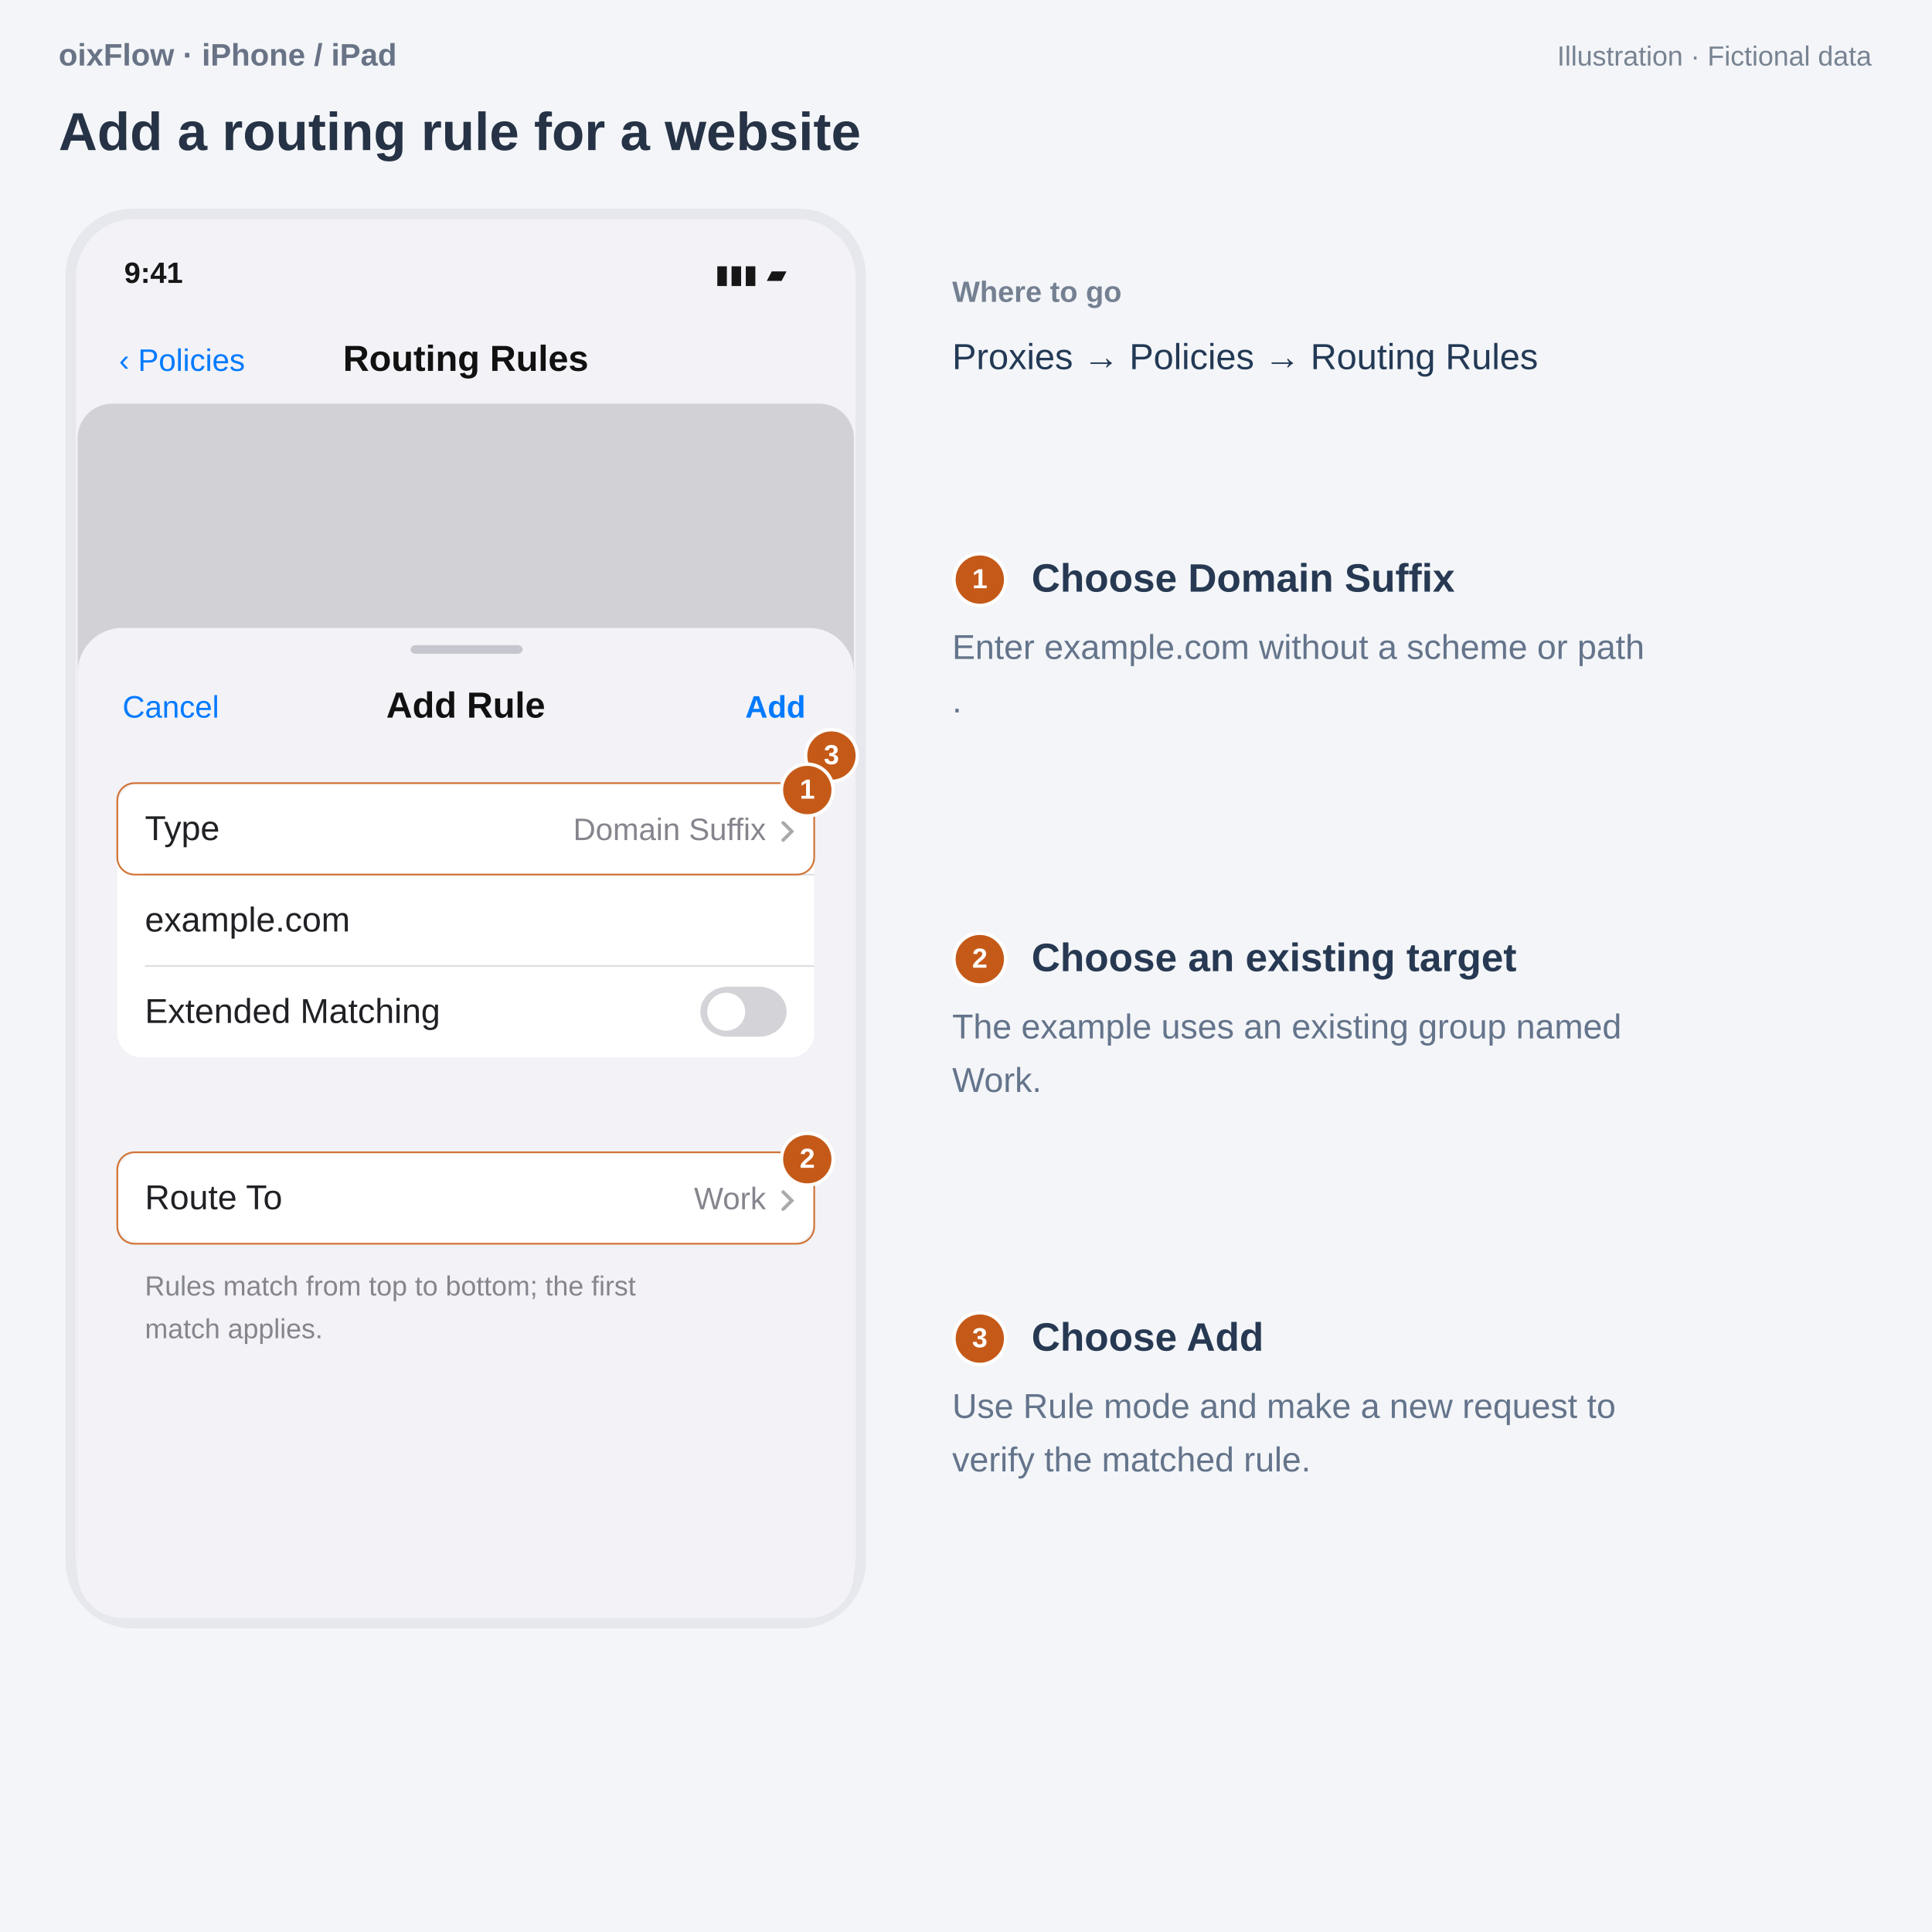
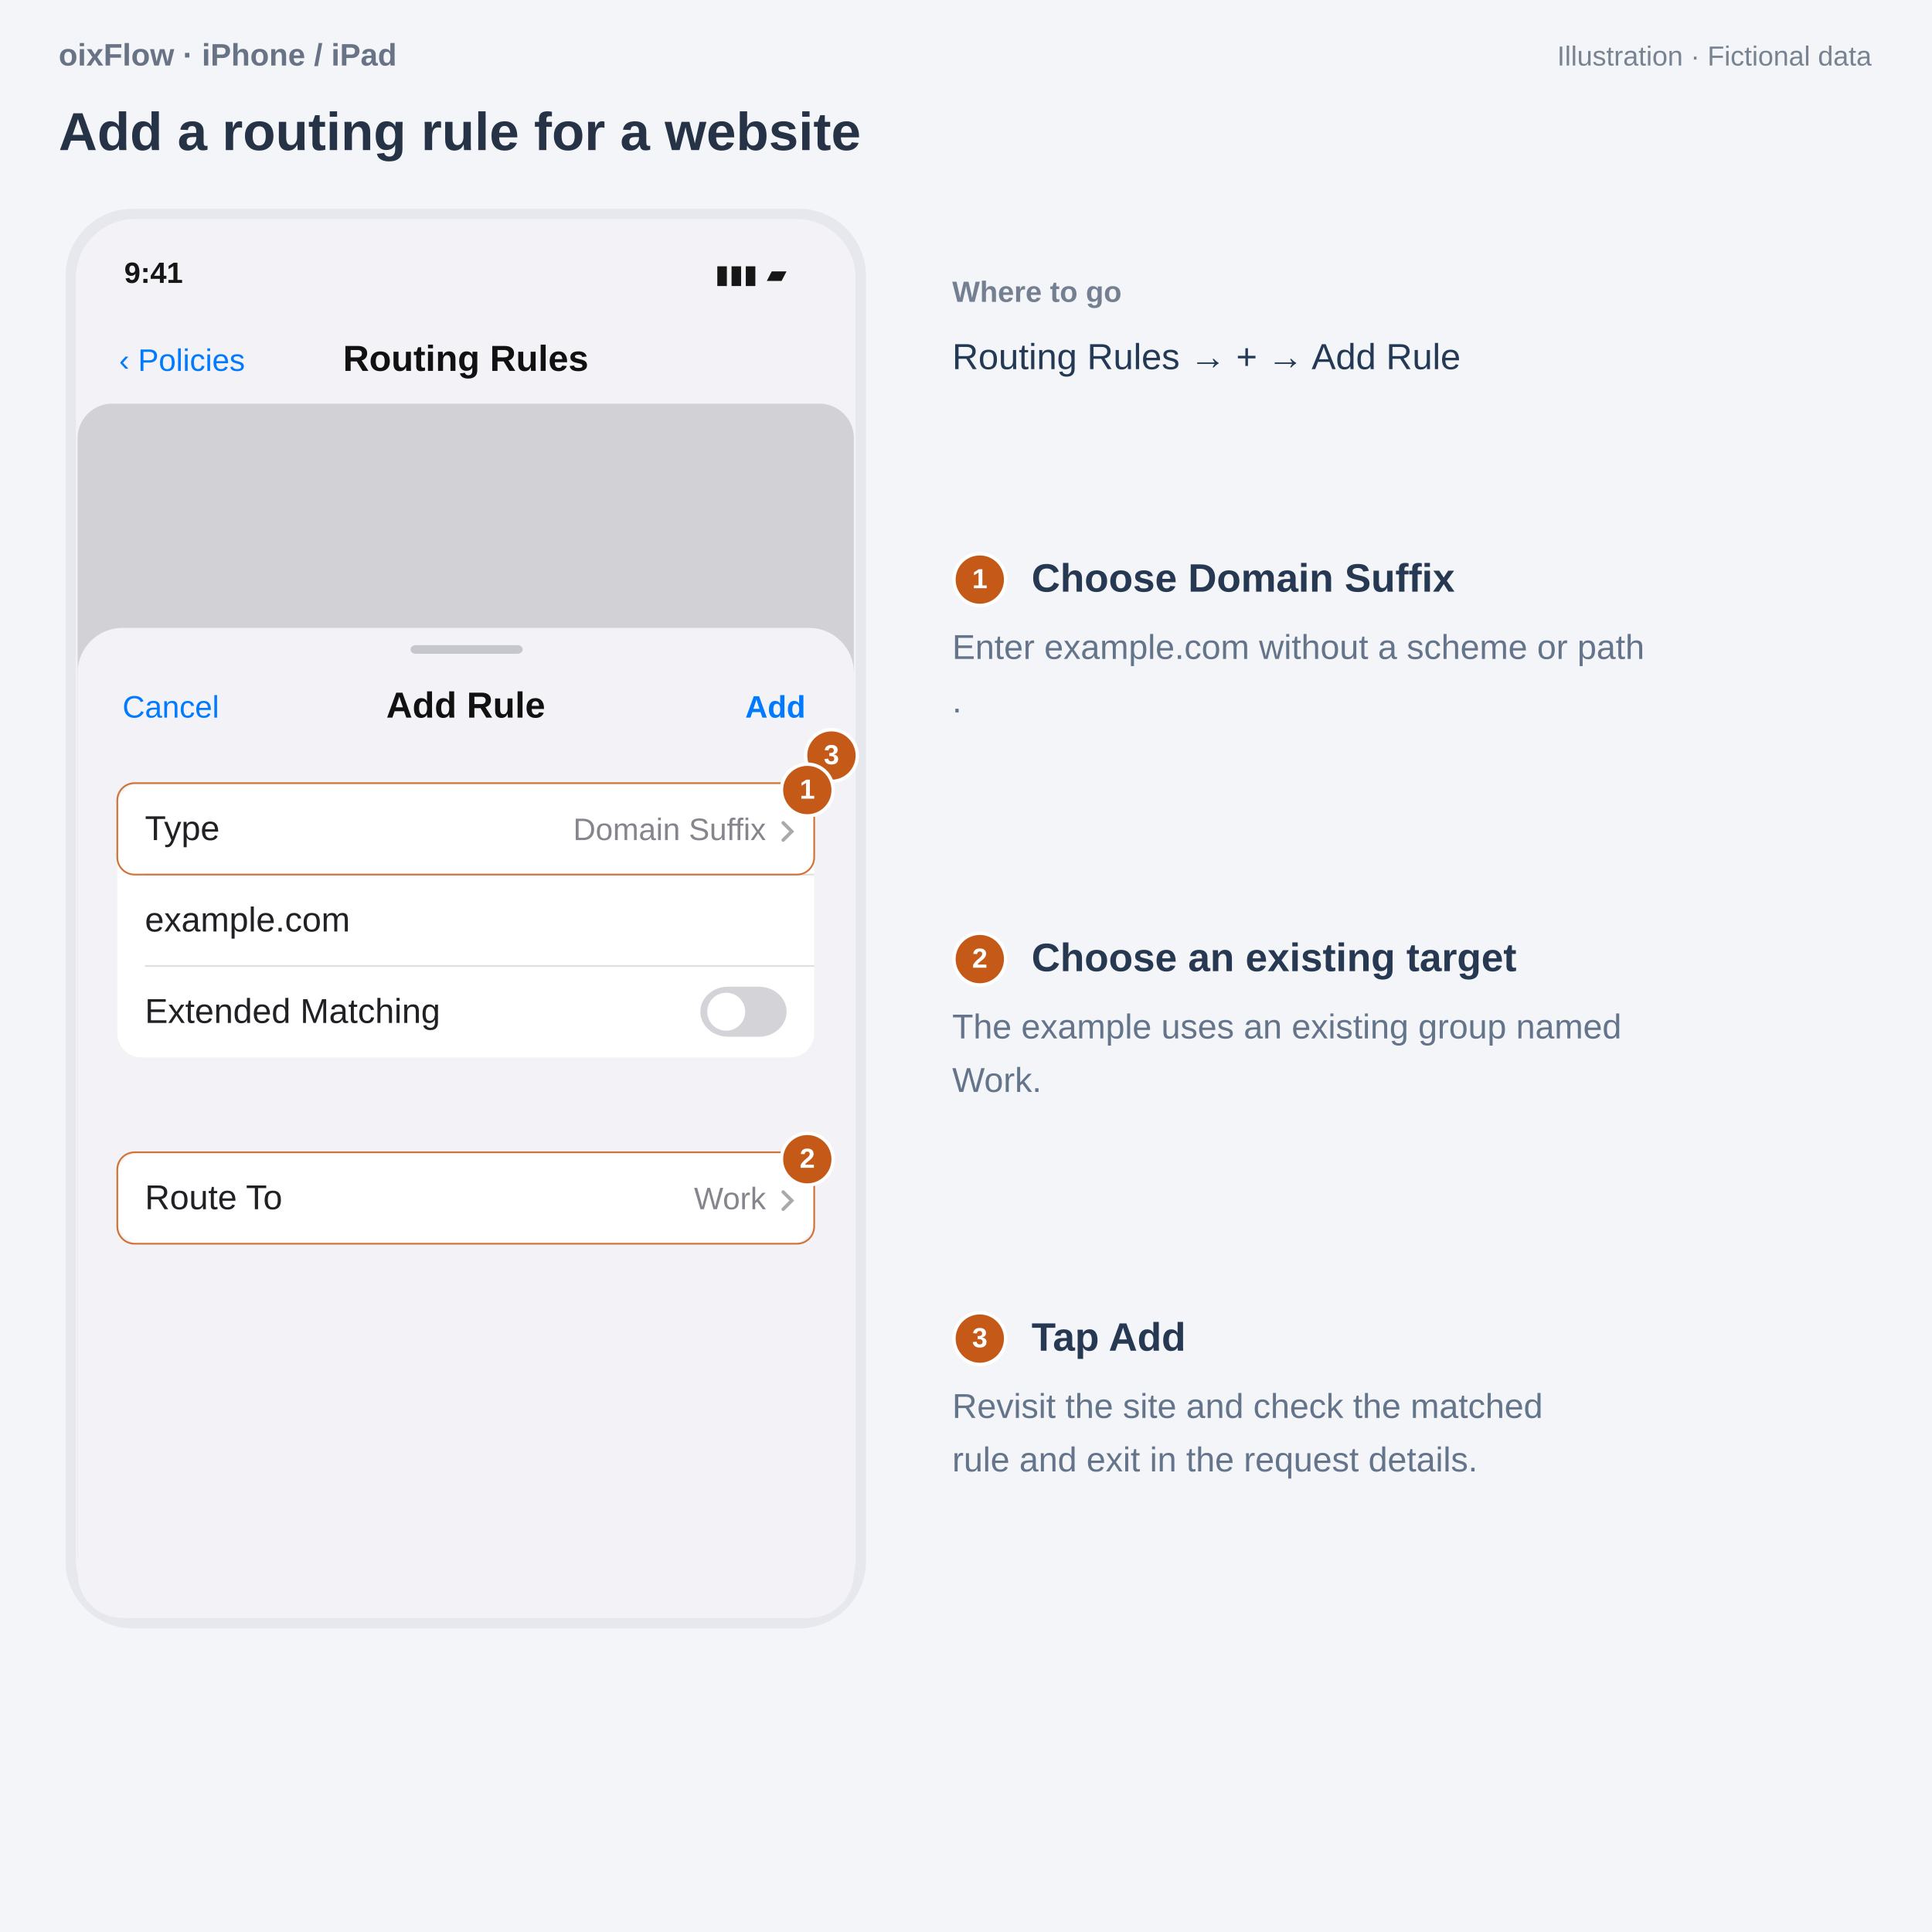
<svg xmlns="http://www.w3.org/2000/svg" width="1120" height="1120" viewBox="0 0 1120 1120" role="img" aria-labelledby="title desc">
  <g font-family="-apple-system,BlinkMacSystemFont,'PingFang SC','Segoe UI',Arial,sans-serif">
    <rect x="0" y="0" width="1120" height="1120" rx="0" fill="#f3f5f8" stroke="none" />
    <text x="34" y="38" font-size="18" fill="#697386" font-weight="600" text-anchor="start">oixFlow · iPhone / iPad</text>
    <text x="1085" y="38" font-size="16" fill="#788392" font-weight="500" text-anchor="end">Illustration · Fictional data</text>
    <text x="34" y="87" font-size="31" fill="#263245" font-weight="700" text-anchor="start">Add a routing rule for a website</text>
    <rect x="38" y="121" width="464" height="823" rx="39" fill="#e6e8ed" stroke="none" />
    <rect x="44" y="127" width="452" height="811" rx="34" fill="#f2f2f7" stroke="none" />
    <text x="72" y="164" font-size="17" fill="#161617" font-weight="650" text-anchor="start">9:41</text>
    <text x="456" y="164" font-size="15" fill="#161617" font-weight="600" text-anchor="end">▮▮▮  ▰</text>
    <text x="69" y="215" font-size="18" fill="#007aff" font-weight="400" text-anchor="start">‹ Policies</text>
    <text x="270" y="215" font-size="21" fill="#111" font-weight="600" text-anchor="middle">Routing Rules</text>
    <rect x="210" y="924" width="120" height="5" rx="3" fill="#19191b" stroke="none" />
    <rect x="45" y="234" width="450" height="688" rx="20" fill="#00000022" stroke="none" />
    <rect x="45" y="364" width="450" height="574" rx="26" fill="#f2f2f7" stroke="none" />
    <rect x="238" y="374" width="65" height="5" rx="3" fill="#c6c6ce" stroke="none" />
    <text x="71" y="416" font-size="18" fill="#007aff" font-weight="400" text-anchor="start">Cancel</text>
    <text x="270" y="416" font-size="21" fill="#111" font-weight="600" text-anchor="middle">Add Rule</text>
    <text x="467" y="416" font-size="18" fill="#007aff" font-weight="600" text-anchor="end">Add</text>
    <circle cx="482" cy="438" r="15" fill="#c55a18" stroke="#fff" stroke-width="2" />
    <text x="482" y="443" font-size="16" fill="#fff" font-weight="700" text-anchor="middle">3</text>
    <rect x="68" y="454" width="404" height="159" rx="14" fill="#fff" stroke="none" />
    <text x="84" y="487" font-size="20" fill="#202124" font-weight="400" text-anchor="start">Type</text>
    <text x="444" y="487" font-size="18" fill="#85858d" font-weight="400" text-anchor="end">Domain Suffix</text>
    <path d="M454 477l5 5-5 5" fill="none" stroke="#aaa" stroke-width="2" stroke-linecap="round" />
    <path d="M84 507H472" stroke="#dedee3" stroke-width="1" />
    <rect x="68" y="454" width="404" height="53" rx="10" fill="none" stroke="#d27336" />
    <circle cx="468" cy="458" r="15" fill="#c55a18" stroke="#fff" stroke-width="2" />
    <text x="468" y="463" font-size="16" fill="#fff" font-weight="700" text-anchor="middle">1</text>
    <text x="84" y="540" font-size="20" fill="#202124" font-weight="400" text-anchor="start">example.com</text>
    <path d="M84 560H472" stroke="#dedee3" stroke-width="1" />
    <text x="84" y="593" font-size="20" fill="#202124" font-weight="400" text-anchor="start">Extended Matching</text>
    <rect x="406" y="572" width="50" height="29" rx="16" fill="#d3d3d8" stroke="none" />
    <circle cx="421" cy="586.5" r="11" fill="#fff" stroke="none" stroke-width="1" />
    <rect x="68" y="668" width="404" height="53" rx="14" fill="#fff" stroke="none" />
    <text x="84" y="701" font-size="20" fill="#202124" font-weight="400" text-anchor="start">Route To</text>
    <text x="444" y="701" font-size="18" fill="#85858d" font-weight="400" text-anchor="end">Work</text>
    <path d="M454 691l5 5-5 5" fill="none" stroke="#aaa" stroke-width="2" stroke-linecap="round" />
    <rect x="68" y="668" width="404" height="53" rx="10" fill="none" stroke="#d27336" />
    <circle cx="468" cy="672" r="15" fill="#c55a18" stroke="#fff" stroke-width="2" />
    <text x="468" y="677" font-size="16" fill="#fff" font-weight="700" text-anchor="middle">2</text>
-     <text x="84" y="751" font-size="16" fill="#85858d" font-weight="400" text-anchor="start">Rules match from top to bottom; the first</text>
-     <text x="84" y="775.8" font-size="16" fill="#85858d" font-weight="400" text-anchor="start"> match applies.</text>
    <text x="552" y="175" font-size="17" fill="#748092" font-weight="600" text-anchor="start">Where to go</text>
-     <text x="552" y="214" font-size="21" fill="#233955" font-weight="400" text-anchor="start">Proxies → Policies → Routing Rules</text>
+     <text x="552" y="214" font-size="21" fill="#233955" font-weight="400" text-anchor="start">Routing Rules → + → Add Rule</text>
    <circle cx="568" cy="336" r="15" fill="#c55a18" stroke="#fff" stroke-width="2" />
    <text x="568" y="341" font-size="16" fill="#fff" font-weight="700" text-anchor="middle">1</text>
    <text x="598" y="343" font-size="23" fill="#273952" font-weight="600" text-anchor="start">Choose Domain Suffix</text>
    <text x="552" y="382" font-size="20" fill="#64748b" font-weight="400" text-anchor="start">Enter example.com without a scheme or path</text>
    <text x="552" y="413" font-size="20" fill="#64748b" font-weight="400" text-anchor="start">.</text>
    <circle cx="568" cy="556" r="15" fill="#c55a18" stroke="#fff" stroke-width="2" />
    <text x="568" y="561" font-size="16" fill="#fff" font-weight="700" text-anchor="middle">2</text>
    <text x="598" y="563" font-size="23" fill="#273952" font-weight="600" text-anchor="start">Choose an existing target</text>
    <text x="552" y="602" font-size="20" fill="#64748b" font-weight="400" text-anchor="start">The example uses an existing group named</text>
    <text x="552" y="633" font-size="20" fill="#64748b" font-weight="400" text-anchor="start">Work.</text>
    <circle cx="568" cy="776" r="15" fill="#c55a18" stroke="#fff" stroke-width="2" />
    <text x="568" y="781" font-size="16" fill="#fff" font-weight="700" text-anchor="middle">3</text>
-     <text x="598" y="783" font-size="23" fill="#273952" font-weight="600" text-anchor="start">Choose Add</text>
-     <text x="552" y="822" font-size="20" fill="#64748b" font-weight="400" text-anchor="start">Use Rule mode and make a new request to</text>
-     <text x="552" y="853" font-size="20" fill="#64748b" font-weight="400" text-anchor="start">verify the matched rule.</text>
+     <text x="598" y="783" font-size="23" fill="#273952" font-weight="600" text-anchor="start">Tap Add</text>
+     <text x="552" y="822" font-size="20" fill="#64748b" font-weight="400" text-anchor="start">Revisit the site and check the matched</text>
+     <text x="552" y="853" font-size="20" fill="#64748b" font-weight="400" text-anchor="start">rule and exit in the request details.</text>
  </g>
</svg>
